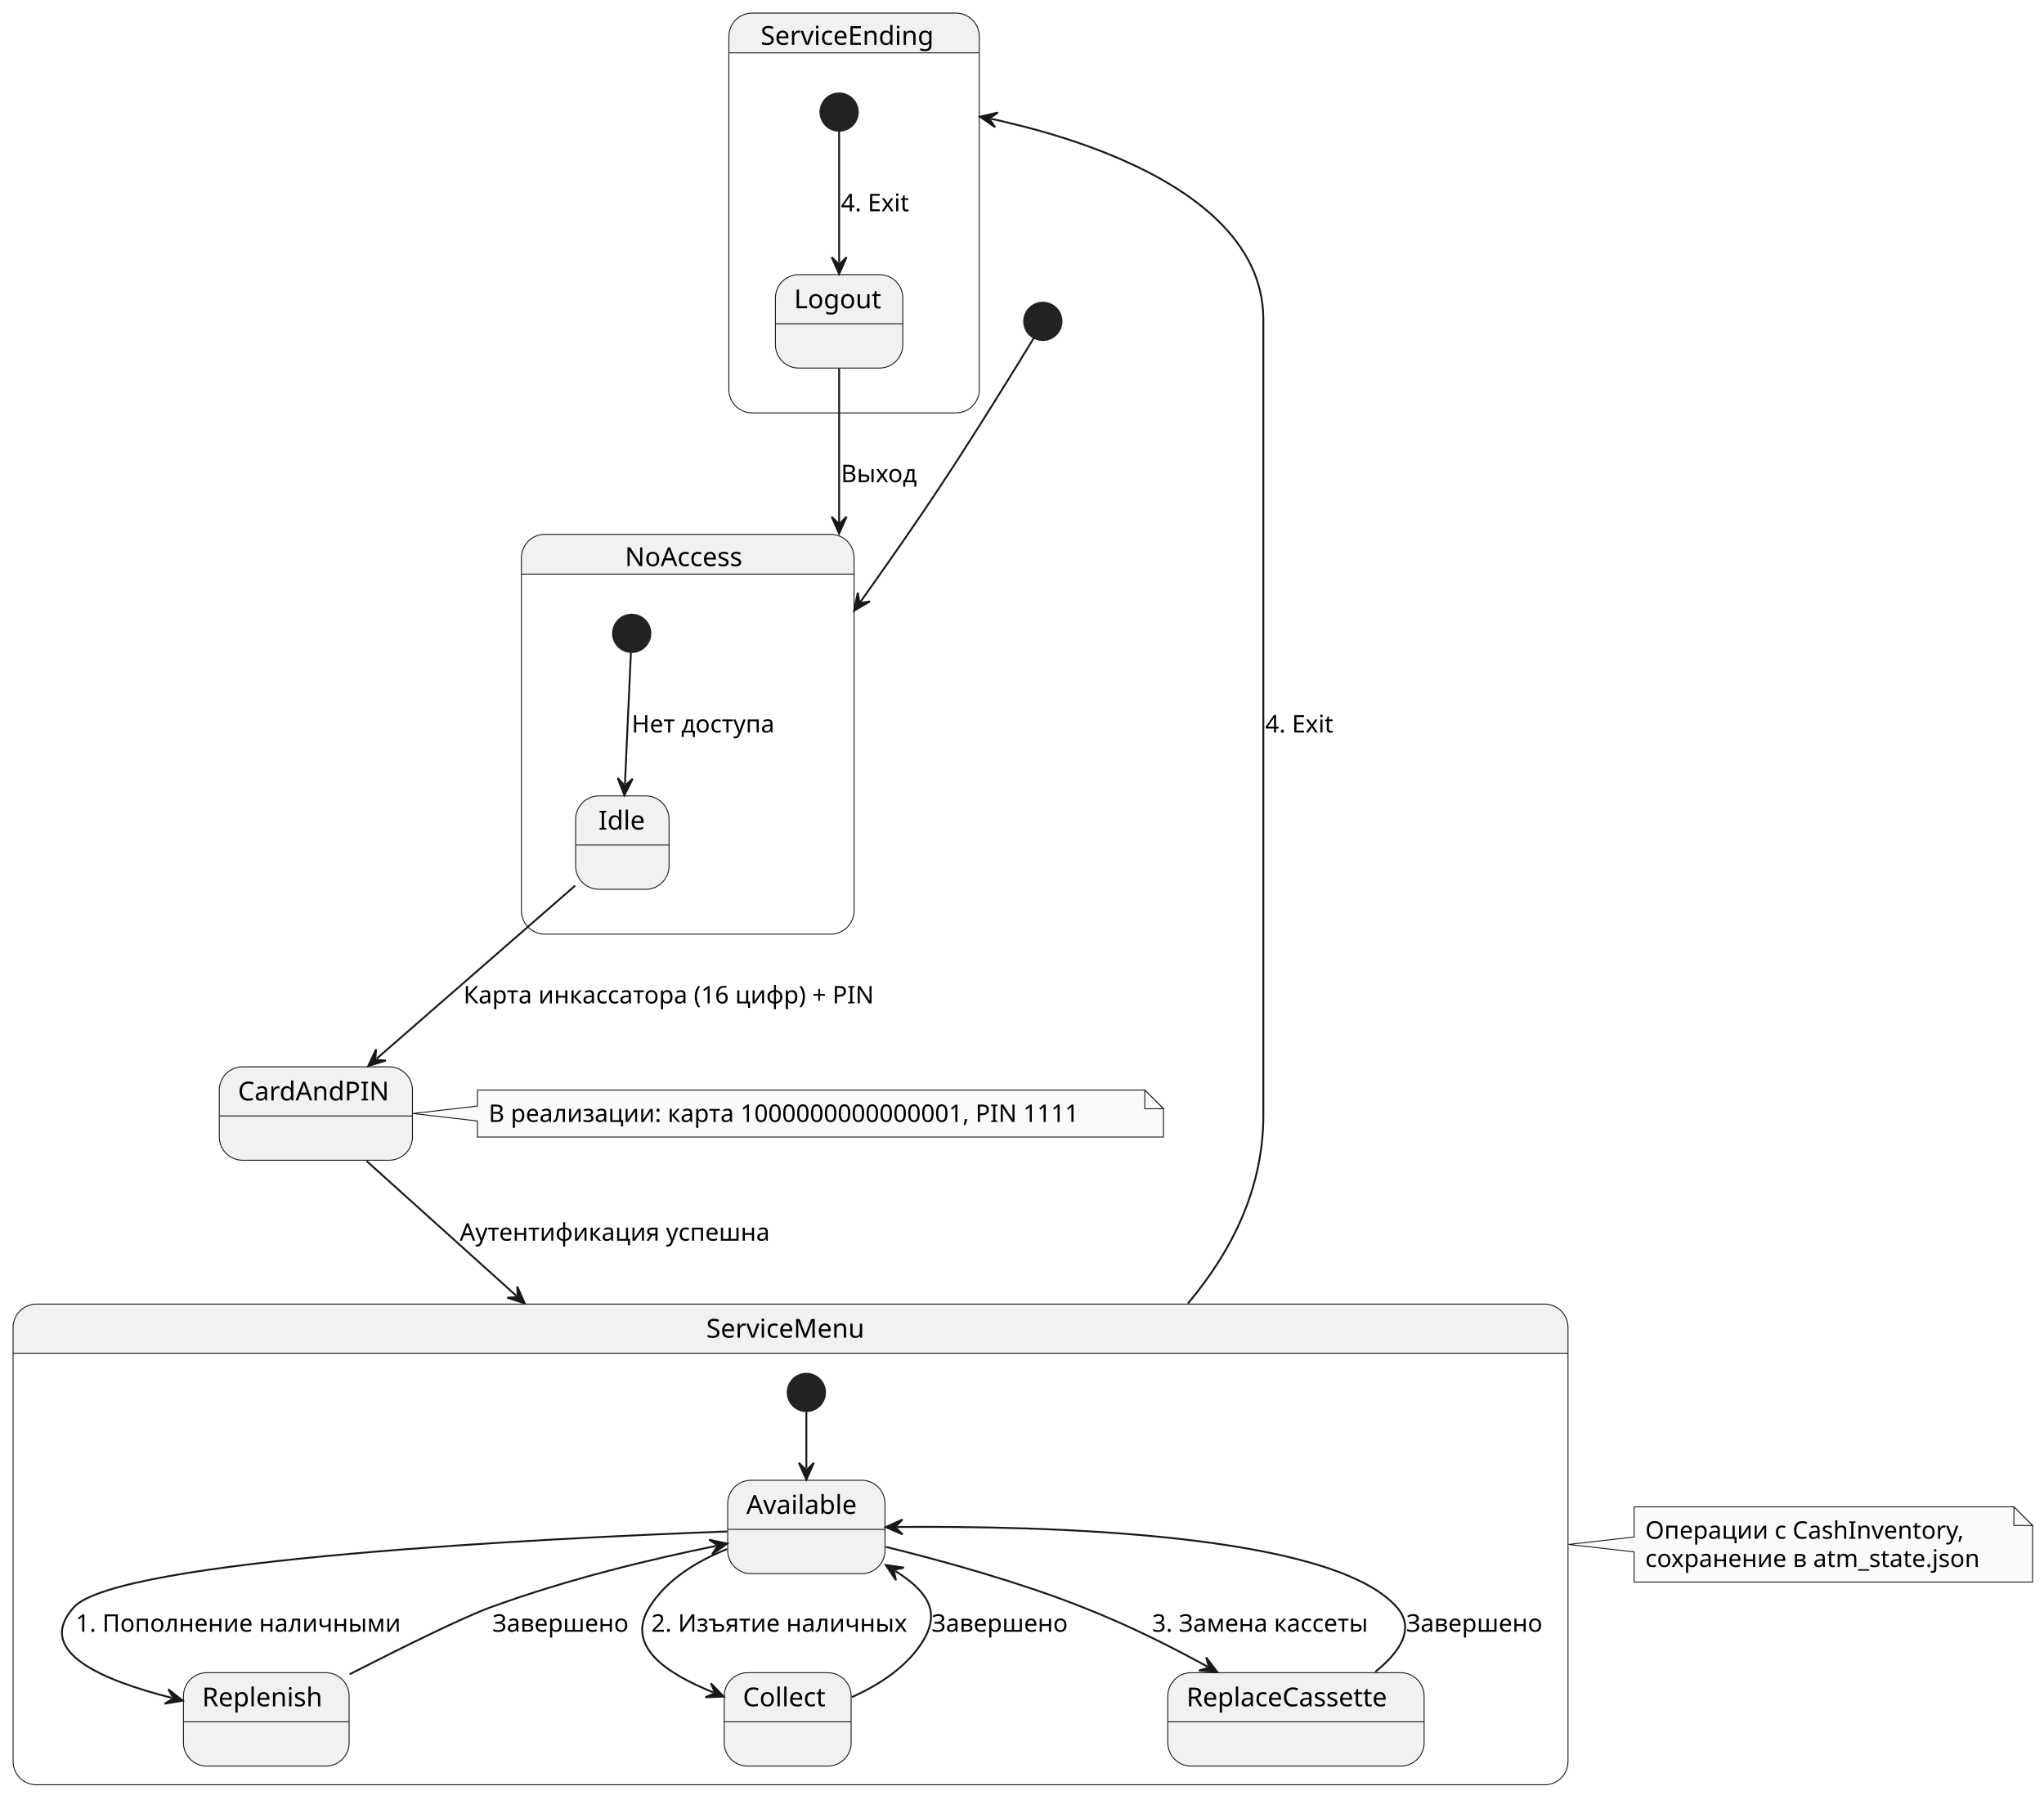
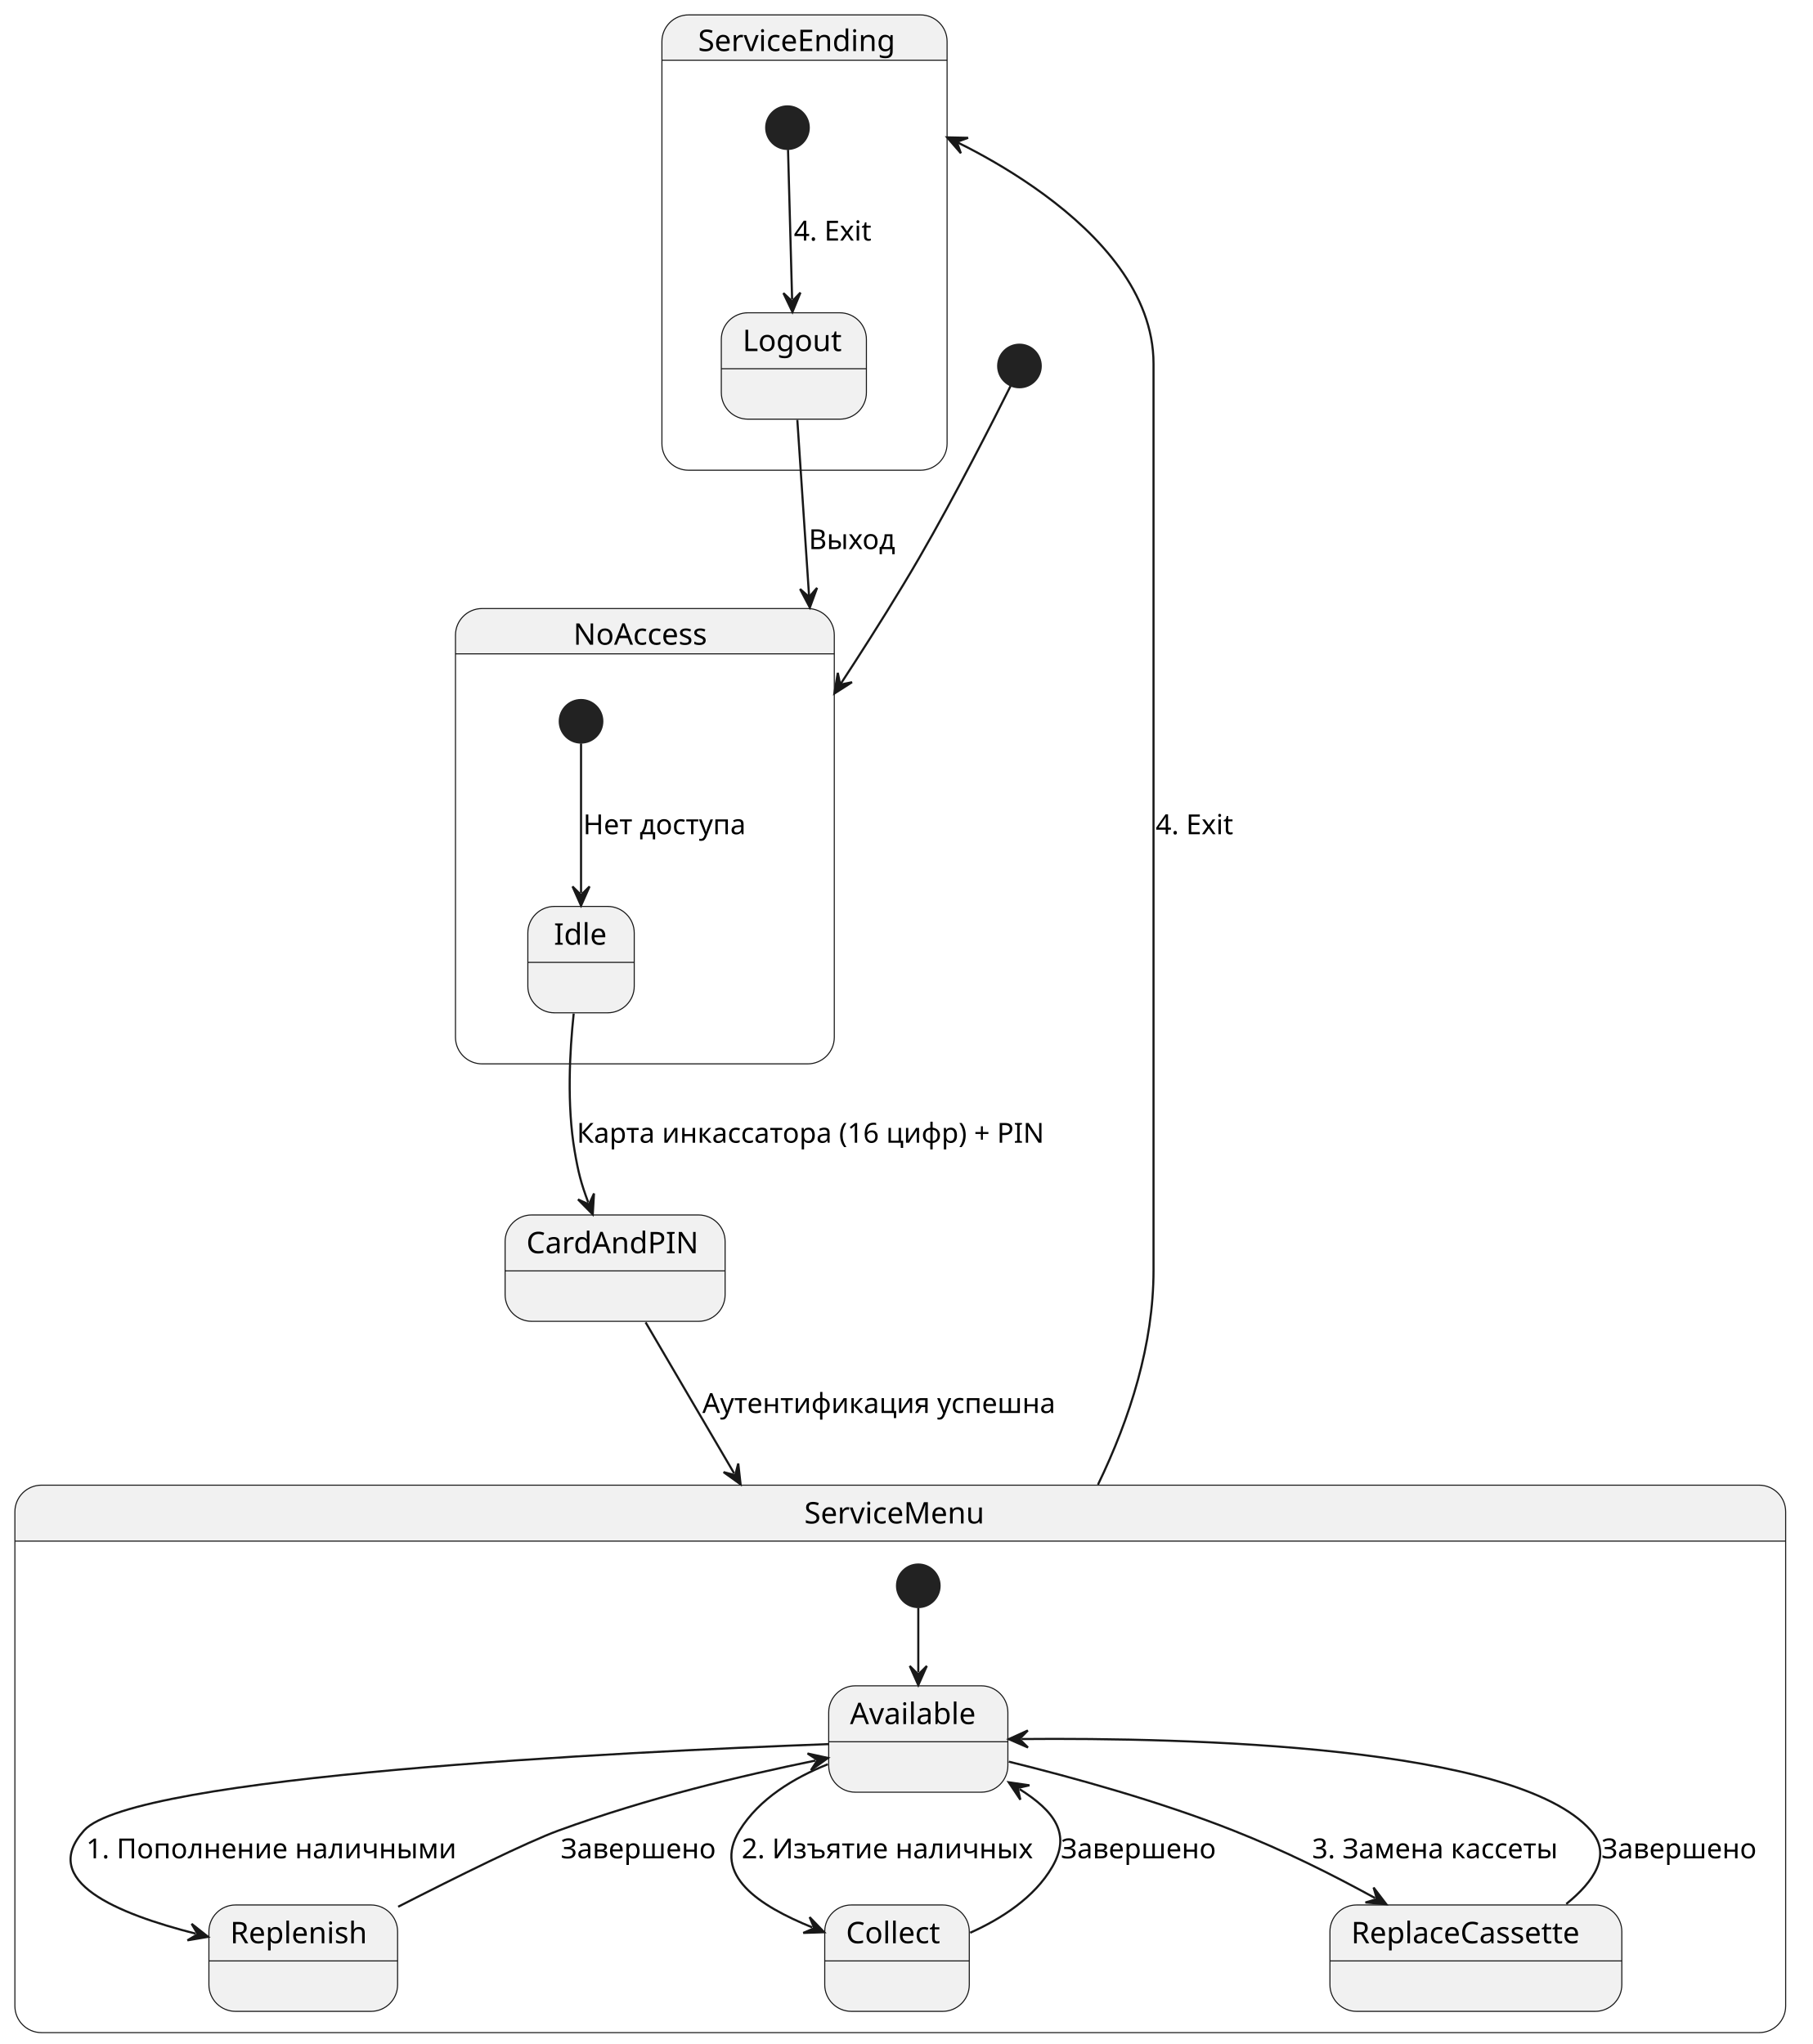
- <svg xmlns="http://www.w3.org/2000/svg" contentStyleType="text/css" data-diagram-type="STATE" height="1501.562px" preserveAspectRatio="none" style="width:1709px;height:1501px;background:#FFFFFF;" version="1.1" viewBox="0 0 1709 1501" width="1709.375px" zoomAndPan="magnify">
+ <svg xmlns="http://www.w3.org/2000/svg" contentStyleType="text/css" data-diagram-type="STATE" height="1501.562px" preserveAspectRatio="none" style="width:1331px;height:1501px;background:#FFFFFF;" version="1.1" viewBox="0 0 1331 1501" width="1331.25px" zoomAndPan="magnify">
  <defs />
  <g>
    <g class="cluster" data-qualified-name="NoAccess" data-source-line="7" id="ent0002">
-       <path d="M455.5,446.875 L694.562,446.875 A19.531,19.531 0 0 1 714.094,466.406 L714.094,480.151 L435.969,480.151 L435.969,466.406 A19.531,19.531 0 0 1 455.5,446.875" fill="#F1F1F1" />
-       <rect fill="none" height="334.375" rx="19.531" ry="19.531" style="stroke:#181818;stroke-width:0.781;" width="278.125" x="435.969" y="446.875" />
-       <line style="stroke:#181818;stroke-width:0.781;" x1="435.969" x2="714.094" y1="480.151" y2="480.151" />
-       <text fill="#000000" font-family="sans-serif" font-size="21.875" lengthAdjust="spacing" textLength="105.017" x="522.523" y="473.43">NoAccess</text>
+       <path d="M353.938,446.875 L593,446.875 A19.531,19.531 0 0 1 612.531,466.406 L612.531,480.151 L334.406,480.151 L334.406,466.406 A19.531,19.531 0 0 1 353.938,446.875" fill="#F1F1F1" />
+       <rect fill="none" height="334.375" rx="19.531" ry="19.531" style="stroke:#181818;stroke-width:0.781;" width="278.125" x="334.406" y="446.875" />
+       <line style="stroke:#181818;stroke-width:0.781;" x1="334.406" x2="612.531" y1="480.151" y2="480.151" />
+       <text fill="#000000" font-family="sans-serif" font-size="21.875" lengthAdjust="spacing" textLength="105.017" x="420.96" y="473.43">NoAccess</text>
    </g>
    <g class="cluster" data-qualified-name="ServiceEnding" data-source-line="26" id="ent0005">
-       <path d="M628.938,10.938 L799.25,10.938 A19.531,19.531 0 0 1 818.781,30.469 L818.781,44.214 L609.406,44.214 L609.406,30.469 A19.531,19.531 0 0 1 628.938,10.938" fill="#F1F1F1" />
-       <rect fill="none" height="334.375" rx="19.531" ry="19.531" style="stroke:#181818;stroke-width:0.781;" width="209.375" x="609.406" y="10.938" />
-       <line style="stroke:#181818;stroke-width:0.781;" x1="609.406" x2="818.781" y1="44.214" y2="44.214" />
-       <text fill="#000000" font-family="sans-serif" font-size="21.875" lengthAdjust="spacing" textLength="156.244" x="635.972" y="37.492">ServiceEnding</text>
+       <path d="M505.5,10.938 L675.812,10.938 A19.531,19.531 0 0 1 695.344,30.469 L695.344,44.214 L485.969,44.214 L485.969,30.469 A19.531,19.531 0 0 1 505.5,10.938" fill="#F1F1F1" />
+       <rect fill="none" height="334.375" rx="19.531" ry="19.531" style="stroke:#181818;stroke-width:0.781;" width="209.375" x="485.969" y="10.938" />
+       <line style="stroke:#181818;stroke-width:0.781;" x1="485.969" x2="695.344" y1="44.214" y2="44.214" />
+       <text fill="#000000" font-family="sans-serif" font-size="21.875" lengthAdjust="spacing" textLength="156.244" x="512.534" y="37.492">ServiceEnding</text>
    </g>
    <g class="start_entity" data-qualified-name="NoAccess..start.NoAccess" data-source-line="8" id="ent0004">
-       <ellipse cx="528.156" cy="529.688" fill="#222222" rx="15.625" ry="15.625" style="stroke:#222222;stroke-width:1.562;" />
+       <ellipse cx="426.594" cy="529.688" fill="#222222" rx="15.625" ry="15.625" style="stroke:#222222;stroke-width:1.562;" />
    </g>
    <g class="entity" data-qualified-name="NoAccess.Idle" id="ent0005">
-       <rect fill="#F1F1F1" height="78.125" rx="19.531" ry="19.531" style="stroke:#181818;stroke-width:0.781;" width="78.125" x="481.281" y="665.625" />
-       <line style="stroke:#181818;stroke-width:0.781;" x1="481.281" x2="559.406" y1="706.714" y2="706.714" />
-       <text fill="#000000" font-family="sans-serif" font-size="21.875" lengthAdjust="spacing" textLength="39.873" x="500.407" y="693.742">Idle</text>
+       <rect fill="#F1F1F1" height="78.125" rx="19.531" ry="19.531" style="stroke:#181818;stroke-width:0.781;" width="78.125" x="387.531" y="665.625" />
+       <line style="stroke:#181818;stroke-width:0.781;" x1="387.531" x2="465.656" y1="706.714" y2="706.714" />
+       <text fill="#000000" font-family="sans-serif" font-size="21.875" lengthAdjust="spacing" textLength="39.873" x="406.657" y="693.742">Idle</text>
    </g>
    <g class="start_entity" data-qualified-name="ServiceEnding..start.ServiceEnding" data-source-line="27" id="ent0021">
-       <ellipse cx="701.594" cy="93.75" fill="#222222" rx="15.625" ry="15.625" style="stroke:#222222;stroke-width:1.562;" />
+       <ellipse cx="578.156" cy="93.75" fill="#222222" rx="15.625" ry="15.625" style="stroke:#222222;stroke-width:1.562;" />
    </g>
    <g class="entity" data-qualified-name="ServiceEnding.Logout" id="ent0022">
-       <rect fill="#F1F1F1" height="78.125" rx="19.531" ry="19.531" style="stroke:#181818;stroke-width:0.781;" width="106.531" x="648.328" y="229.688" />
-       <line style="stroke:#181818;stroke-width:0.781;" x1="648.328" x2="754.859" y1="270.776" y2="270.776" />
-       <text fill="#000000" font-family="sans-serif" font-size="21.875" lengthAdjust="spacing" textLength="75.281" x="663.953" y="257.805">Logout</text>
+       <rect fill="#F1F1F1" height="78.125" rx="19.531" ry="19.531" style="stroke:#181818;stroke-width:0.781;" width="106.531" x="529.578" y="229.688" />
+       <line style="stroke:#181818;stroke-width:0.781;" x1="529.578" x2="636.109" y1="270.776" y2="270.776" />
+       <text fill="#000000" font-family="sans-serif" font-size="21.875" lengthAdjust="spacing" textLength="75.281" x="545.203" y="257.805">Logout</text>
    </g>
    <g class="entity" data-qualified-name="CardAndPIN" id="ent0003">
-       <rect fill="#F1F1F1" height="78.125" rx="19.531" ry="19.531" style="stroke:#181818;stroke-width:0.781;" width="161.528" x="183.344" y="892.188" />
-       <line style="stroke:#181818;stroke-width:0.781;" x1="183.344" x2="344.872" y1="933.276" y2="933.276" />
-       <text fill="#000000" font-family="sans-serif" font-size="21.875" lengthAdjust="spacing" textLength="130.278" x="198.969" y="920.305">CardAndPIN</text>
+       <rect fill="#F1F1F1" height="78.125" rx="19.531" ry="19.531" style="stroke:#181818;stroke-width:0.781;" width="161.528" x="370.844" y="892.188" />
+       <line style="stroke:#181818;stroke-width:0.781;" x1="370.844" x2="532.372" y1="933.276" y2="933.276" />
+       <text fill="#000000" font-family="sans-serif" font-size="21.875" lengthAdjust="spacing" textLength="130.278" x="386.469" y="920.305">CardAndPIN</text>
    </g>
    <path d="M30.469,1090.625 L1291.483,1090.625 A19.531,19.531 0 0 1 1311.014,1110.156 L1311.014,1131.714 L10.938,1131.714 L10.938,1110.156 A19.531,19.531 0 0 1 30.469,1090.625" fill="#F1F1F1" />
    <rect fill="none" height="402.026" rx="19.531" ry="19.531" style="stroke:#181818;stroke-width:0.781;" width="1300.077" x="10.938" y="1090.625" />
    <line style="stroke:#181818;stroke-width:0.781;" x1="10.938" x2="1311.014" y1="1131.714" y2="1131.714" />
    <text fill="#000000" font-family="sans-serif" font-size="21.875" lengthAdjust="spacing" textLength="140.906" x="590.523" y="1118.742">ServiceMenu</text>
    <g class="start_entity" data-qualified-name="ServiceMenu..start.ServiceMenu" data-source-line="17" id="ent0009">
      <ellipse cx="674.203" cy="1164.526" fill="#222222" rx="15.625" ry="15.625" style="stroke:#222222;stroke-width:1.562;" />
    </g>
    <g class="entity" data-qualified-name="ServiceMenu.Available" id="ent0010">
      <rect fill="#F1F1F1" height="78.125" rx="19.531" ry="19.531" style="stroke:#181818;stroke-width:0.781;" width="131.546" x="608.422" y="1237.964" />
      <line style="stroke:#181818;stroke-width:0.781;" x1="608.422" x2="739.968" y1="1279.053" y2="1279.053" />
      <text fill="#000000" font-family="sans-serif" font-size="21.875" lengthAdjust="spacing" textLength="100.296" x="624.047" y="1266.081">Available</text>
    </g>
    <g class="entity" data-qualified-name="ServiceMenu.Replenish" id="ent0012">
      <rect fill="#F1F1F1" height="78.125" rx="19.531" ry="19.531" style="stroke:#181818;stroke-width:0.781;" width="138.531" x="153.375" y="1398.901" />
      <line style="stroke:#181818;stroke-width:0.781;" x1="153.375" x2="291.906" y1="1439.99" y2="1439.99" />
      <text fill="#000000" font-family="sans-serif" font-size="21.875" lengthAdjust="spacing" textLength="107.281" x="169" y="1427.019">Replenish</text>
    </g>
    <g class="entity" data-qualified-name="ServiceMenu.Collect" id="ent0014">
      <rect fill="#F1F1F1" height="78.125" rx="19.531" ry="19.531" style="stroke:#181818;stroke-width:0.781;" width="106.125" x="605.516" y="1398.901" />
      <line style="stroke:#181818;stroke-width:0.781;" x1="605.516" x2="711.64" y1="1439.99" y2="1439.99" />
      <text fill="#000000" font-family="sans-serif" font-size="21.875" lengthAdjust="spacing" textLength="74.875" x="621.141" y="1427.019">Collect</text>
    </g>
    <g class="entity" data-qualified-name="ServiceMenu.ReplaceCassette" id="ent0016">
      <rect fill="#F1F1F1" height="78.125" rx="19.531" ry="19.531" style="stroke:#181818;stroke-width:0.781;" width="214.304" x="976.422" y="1398.901" />
      <line style="stroke:#181818;stroke-width:0.781;" x1="976.422" x2="1190.726" y1="1439.99" y2="1439.99" />
      <text fill="#000000" font-family="sans-serif" font-size="21.875" lengthAdjust="spacing" textLength="183.054" x="992.047" y="1427.019">ReplaceCassette</text>
    </g>
    <g class="link" data-entity-1="ent0009" data-entity-2="ent0010" data-link-type="dependency" data-source-line="17" id="lnk11">
      <path d="M674.203,1180.839 C674.203,1195.308 674.203,1208.573 674.203,1228.089" fill="none" id="*start*ServiceMenu-to-Available" style="stroke:#181818;stroke-width:1.562;" />
      <polygon fill="#181818" points="674.203,1237.464,680.453,1223.401,674.203,1229.651,667.953,1223.401,674.203,1237.464" style="stroke:#181818;stroke-width:1.562;" />
    </g>
    <g class="link" data-entity-1="ent0010" data-entity-2="ent0012" data-link-type="dependency" data-source-line="18" id="lnk13">
      <path d="M608.188,1280.776 C457.391,1286.448 97.75,1304.089 61.703,1344.214 C28.125,1381.573 86.149,1405.322 143.696,1419.978" fill="none" id="Available-to-Replenish" style="stroke:#181818;stroke-width:1.562;" />
      <polygon fill="#181818" points="152.781,1422.292,140.696,1412.765,145.21,1420.364,137.611,1424.878,152.781,1422.292" style="stroke:#181818;stroke-width:1.562;" />
      <text fill="#000000" font-family="sans-serif" font-size="20.312" lengthAdjust="spacing" textLength="285.198" x="63.266" y="1364.631">1. Пополнение наличными</text>
    </g>
    <g class="link" data-entity-1="ent0010" data-entity-2="ent0014" data-link-type="dependency" data-source-line="19" id="lnk15">
      <path d="M607.812,1295.558 C583.031,1305.479 557.406,1320.808 542.953,1344.214 C522.703,1376.979 557.188,1399.47 596.422,1415.392" fill="none" id="Available-to-Collect" style="stroke:#181818;stroke-width:1.562;" />
      <polygon fill="#181818" points="605.109,1418.917,594.429,1407.838,597.87,1415.979,589.729,1419.42,605.109,1418.917" style="stroke:#181818;stroke-width:1.562;" />
      <text fill="#000000" font-family="sans-serif" font-size="20.312" lengthAdjust="spacing" textLength="227.643" x="544.516" y="1364.631">2. Изъятие наличных</text>
    </g>
    <g class="link" data-entity-1="ent0010" data-entity-2="ent0016" data-link-type="dependency" data-source-line="20" id="lnk17">
      <path d="M740.656,1293.667 C787.516,1305.214 851.312,1322.776 905.453,1344.214 C943.812,1359.401 976.604,1375.792 1009.588,1393.839" fill="none" id="Available-to-ReplaceCassette" style="stroke:#181818;stroke-width:1.562;" />
      <polygon fill="#181818" points="1017.812,1398.339,1008.476,1386.106,1010.959,1394.589,1002.476,1397.072,1017.812,1398.339" style="stroke:#181818;stroke-width:1.562;" />
      <text fill="#000000" font-family="sans-serif" font-size="20.312" lengthAdjust="spacing" textLength="198.731" x="963.266" y="1364.631">3. Замена кассеты</text>
    </g>
    <g class="link" data-entity-1="ent0012" data-entity-2="ent0010" data-link-type="dependency" data-source-line="21" id="lnk18">
      <path d="M292.328,1400.198 C335.5,1378.167 386.969,1352.683 410.141,1344.214 C475.797,1320.229 544.612,1303.922 598.737,1292.844" fill="none" id="Replenish-to-Available" style="stroke:#181818;stroke-width:1.562;" />
      <polygon fill="#181818" points="607.922,1290.964,592.892,1287.661,600.268,1292.53,595.398,1299.907,607.922,1290.964" style="stroke:#181818;stroke-width:1.562;" />
      <text fill="#000000" font-family="sans-serif" font-size="20.312" lengthAdjust="spacing" textLength="119.624" x="411.703" y="1364.631">Завершено</text>
    </g>
    <g class="link" data-entity-1="ent0014" data-entity-2="ent0010" data-link-type="dependency" data-source-line="22" id="lnk19">
      <path d="M712.297,1419.308 C735.125,1409.073 759.484,1393.526 772.641,1370.776 C786.578,1346.651 774.225,1330.046 748.506,1313.812" fill="none" id="Collect-to-Available" style="stroke:#181818;stroke-width:1.562;" />
      <polygon fill="#181818" points="740.578,1308.808,749.134,1321.599,747.185,1312.978,755.806,1311.029,740.578,1308.808" style="stroke:#181818;stroke-width:1.562;" />
      <text fill="#000000" font-family="sans-serif" font-size="20.312" lengthAdjust="spacing" textLength="119.624" x="778.891" y="1364.631">Завершено</text>
    </g>
    <g class="link" data-entity-1="ent0016" data-entity-2="ent0010" data-link-type="dependency" data-source-line="23" id="lnk20">
      <path d="M1149.938,1398.167 C1170.297,1381.714 1183.672,1362.167 1167.953,1344.214 C1113.172,1281.683 871.578,1275.975 749.984,1277.053" fill="none" id="ReplaceCassette-to-Available" style="stroke:#181818;stroke-width:1.562;" />
      <polygon fill="#181818" points="740.609,1277.136,754.727,1283.261,748.422,1277.066,754.616,1270.761,740.609,1277.136" style="stroke:#181818;stroke-width:1.562;" />
      <text fill="#000000" font-family="sans-serif" font-size="20.312" lengthAdjust="spacing" textLength="119.624" x="1175.766" y="1364.631">Завершено</text>
    </g>
    <g class="start_entity" data-qualified-name=".start." data-source-line="5" id="ent0002">
-       <ellipse cx="871.906" cy="268.75" fill="#222222" rx="15.625" ry="15.625" style="stroke:#222222;stroke-width:1.562;" />
-     </g>
-     <g class="entity" data-qualified-name="GMN2" data-source-line="34" id="ent0003">
-       <path d="M399.172,911.625 L399.172,925 L345.266,931.25 L399.172,937.5 L399.172,950.895 A0,0 0 0 0 399.172,950.895 L972.795,950.895 A0,0 0 0 0 972.795,950.895 L972.795,927.25 L957.17,911.625 L399.172,911.625 A0,0 0 0 0 399.172,911.625" fill="#FAFAFA" style="stroke:#181818;stroke-width:0.781;" />
-       <path d="M957.17,911.625 L957.17,927.25 L972.795,927.25 L957.17,911.625" fill="#FAFAFA" style="stroke:#181818;stroke-width:0.781;" />
-       <text fill="#000000" font-family="sans-serif" font-size="20.312" lengthAdjust="spacing" textLength="540.81" x="408.547" y="938.292">В реализации: карта 1000000000000001, PIN 1111</text>
-     </g>
-     <g class="entity" data-qualified-name="GMN5" data-source-line="38" id="ent0006">
-       <path d="M1366.25,1260.188 L1366.25,1285.391 L1311.469,1291.641 L1366.25,1297.891 L1366.25,1323.102 A0,0 0 0 0 1366.25,1323.102 L1699.455,1323.102 A0,0 0 0 0 1699.455,1323.102 L1699.455,1275.812 L1683.83,1260.188 L1366.25,1260.188 A0,0 0 0 0 1366.25,1260.188" fill="#FAFAFA" style="stroke:#181818;stroke-width:0.781;" />
-       <path d="M1683.83,1260.188 L1683.83,1275.812 L1699.455,1275.812 L1683.83,1260.188" fill="#FAFAFA" style="stroke:#181818;stroke-width:0.781;" />
-       <text fill="#000000" font-family="sans-serif" font-size="20.312" lengthAdjust="spacing" textLength="284.98" x="1375.625" y="1286.854">Операции с CashInventory,</text>
-       <text fill="#000000" font-family="sans-serif" font-size="20.312" lengthAdjust="spacing" textLength="300.393" x="1375.625" y="1310.499">сохранение в atm_state.json</text>
+       <ellipse cx="748.469" cy="268.75" fill="#222222" rx="15.625" ry="15.625" style="stroke:#222222;stroke-width:1.562;" />
    </g>
    <g class="link" data-entity-1="ent0002" data-entity-2="ent0002" data-link-type="dependency" data-source-line="5" id="lnk3">
-       <path d="M864.375,282.719 C849.469,307.172 814.984,363.25 784.406,409.375 C767.195,435.359 747.231,464.035 731.217,486.697 C727.213,492.363 723.457,497.652 720.052,502.43 C718.35,504.819 716.735,507.08 715.222,509.196 C714.843,509.725 719.929,502.622 719.563,503.132" fill="none" id="*start*-to-NoAccess" style="stroke:#181818;stroke-width:1.562;" />
-       <polygon fill="#181818" points="714.106,510.756,727.374,502.959,718.654,504.403,717.21,495.683,714.106,510.756" style="stroke:#181818;stroke-width:1.562;" />
+       <path d="M741.922,283.531 C729.469,308.469 701.297,364.016 675.031,409.375 C659.891,435.547 641.824,464.227 627.219,486.844 C623.567,492.498 620.132,497.773 617.013,502.536 C615.454,504.917 619.131,499.342 617.742,501.45" fill="none" id="*start*-to-NoAccess" style="stroke:#181818;stroke-width:1.562;" />
+       <polygon fill="#181818" points="612.585,509.279,625.54,500.974,616.883,502.755,615.102,494.097,612.585,509.279" style="stroke:#181818;stroke-width:1.562;" />
    </g>
    <g class="link" data-entity-1="ent0004" data-entity-2="ent0005" data-link-type="dependency" data-source-line="8" id="lnk6">
-       <path d="M527.5,545.906 C526.312,572.047 524.206,618.135 522.503,655.682" fill="none" id="*start*NoAccess-to-Idle" style="stroke:#181818;stroke-width:1.562;" />
-       <polygon fill="#181818" points="522.078,665.047,528.959,651.282,522.432,657.242,516.472,650.716,522.078,665.047" style="stroke:#181818;stroke-width:1.562;" />
-       <text fill="#000000" font-family="sans-serif" font-size="20.312" lengthAdjust="spacing" textLength="133.281" x="528.156" y="612.605">Нет доступа</text>
+       <path d="M426.594,545.906 C426.594,572.047 426.594,618.125 426.594,655.672" fill="none" id="*start*NoAccess-to-Idle" style="stroke:#181818;stroke-width:1.562;" />
+       <polygon fill="#181818" points="426.594,665.047,432.844,650.984,426.594,657.234,420.344,650.984,426.594,665.047" style="stroke:#181818;stroke-width:1.562;" />
+       <text fill="#000000" font-family="sans-serif" font-size="20.312" lengthAdjust="spacing" textLength="133.281" x="428.156" y="612.605">Нет доступа</text>
    </g>
    <g class="link" data-entity-1="ent0005" data-entity-2="ent0003" data-link-type="dependency" data-source-line="9" id="lnk7">
-       <path d="M480.875,740.672 C434.125,781.438 363.55,842.979 314.988,885.323" fill="none" id="Idle-to-CardAndPIN" style="stroke:#181818;stroke-width:1.562;" />
-       <polygon fill="#181818" points="307.922,891.484,322.628,886.953,313.81,886.35,314.413,877.532,307.922,891.484" style="stroke:#181818;stroke-width:1.562;" />
-       <text fill="#000000" font-family="sans-serif" font-size="20.312" lengthAdjust="spacing" textLength="381.345" x="387.531" y="839.167">Карта инкассатора (16 цифр) + PIN</text>
+       <path d="M421.203,744.312 C418.219,772.422 416.141,811.5 421.906,845.312 C424.578,860.938 426.534,868.723 431.894,883.004" fill="none" id="Idle-to-CardAndPIN" style="stroke:#181818;stroke-width:1.562;" />
+       <polygon fill="#181818" points="435.188,891.781,436.098,876.419,432.443,884.467,424.395,880.811,435.188,891.781" style="stroke:#181818;stroke-width:1.562;" />
+       <text fill="#000000" font-family="sans-serif" font-size="20.312" lengthAdjust="spacing" textLength="381.345" x="423.469" y="839.167">Карта инкассатора (16 цифр) + PIN</text>
    </g>
    <g class="link" data-entity-1="ent0003" data-entity-2="ent0004" data-link-type="dependency" data-source-line="13" id="lnk8">
-       <path d="M306.578,971.047 C339.562,1000.75 381.142,1038.165 431.767,1083.743" fill="none" id="CardAndPIN-to-ServiceMenu" style="stroke:#181818;stroke-width:1.562;" />
-       <polygon fill="#181818" points="438.734,1090.016,432.465,1075.962,432.928,1084.788,424.102,1085.251,438.734,1090.016" style="stroke:#181818;stroke-width:1.562;" />
-       <text fill="#000000" font-family="sans-serif" font-size="20.312" lengthAdjust="spacing" textLength="282.828" x="384.406" y="1037.604">Аутентификация успешна</text>
+       <path d="M474,971.047 C491.422,1000.75 512.274,1036.35 538.993,1081.928" fill="none" id="CardAndPIN-to-ServiceMenu" style="stroke:#181818;stroke-width:1.562;" />
+       <polygon fill="#181818" points="543.734,1090.016,542.014,1074.723,539.783,1083.276,531.231,1081.045,543.734,1090.016" style="stroke:#181818;stroke-width:1.562;" />
+       <text fill="#000000" font-family="sans-serif" font-size="20.312" lengthAdjust="spacing" textLength="282.828" x="515.656" y="1037.604">Аутентификация успешна</text>
    </g>
    <g class="link" data-entity-1="ent0021" data-entity-2="ent0022" data-link-type="dependency" data-source-line="27" id="lnk23">
-       <path d="M701.594,109.969 C701.594,136.109 701.594,182.188 701.594,219.734" fill="none" id="*start*ServiceEnding-to-Logout" style="stroke:#181818;stroke-width:1.562;" />
-       <polygon fill="#181818" points="701.594,229.109,707.844,215.047,701.594,221.297,695.344,215.047,701.594,229.109" style="stroke:#181818;stroke-width:1.562;" />
-       <text fill="#000000" font-family="sans-serif" font-size="20.312" lengthAdjust="spacing" textLength="64.3" x="703.156" y="176.667">4. Exit</text>
+       <path d="M578.562,109.969 C579.281,136.109 580.524,182.191 581.555,219.738" fill="none" id="*start*ServiceEnding-to-Logout" style="stroke:#181818;stroke-width:1.562;" />
+       <polygon fill="#181818" points="581.812,229.109,587.674,214.881,581.598,221.3,575.179,215.224,581.812,229.109" style="stroke:#181818;stroke-width:1.562;" />
+       <text fill="#000000" font-family="sans-serif" font-size="20.312" lengthAdjust="spacing" textLength="64.3" x="582.844" y="176.667">4. Exit</text>
    </g>
    <g class="link" data-entity-1="ent0022" data-entity-2="ent0002" data-link-type="dependency" data-source-line="28" id="lnk24">
-       <path d="M701.594,308.359 C701.594,343.656 701.594,397.445 701.594,442.973 C701.594,443.684 701.594,444.393 701.594,445.101 C701.594,445.454 701.594,436.432 701.594,436.785" fill="none" id="Logout-to-NoAccess" style="stroke:#181818;stroke-width:1.562;" />
-       <polygon fill="#181818" points="701.594,446.16,707.844,432.097,701.594,438.347,695.344,432.097,701.594,446.16" style="stroke:#181818;stroke-width:1.562;" />
-       <text fill="#000000" font-family="sans-serif" font-size="20.312" lengthAdjust="spacing" textLength="68.465" x="703.156" y="403.229">Выход</text>
+       <path d="M585.391,308.359 C587.742,343.656 591.328,397.445 594.363,442.973 C594.411,443.684 594.458,444.393 594.505,445.101 C594.529,445.454 593.929,436.453 593.952,436.806" fill="none" id="Logout-to-NoAccess" style="stroke:#181818;stroke-width:1.562;" />
+       <polygon fill="#181818" points="594.576,446.16,599.876,431.713,594.056,438.365,587.404,432.544,594.576,446.16" style="stroke:#181818;stroke-width:1.562;" />
+       <text fill="#000000" font-family="sans-serif" font-size="20.312" lengthAdjust="spacing" textLength="68.465" x="593.781" y="403.229">Выход</text>
    </g>
    <g class="link" data-entity-1="ent0004" data-entity-2="ent0005" data-link-type="dependency" data-source-line="31" id="lnk25">
-       <path d="M993.219,1090.109 C1031,1045.172 1056.281,992.719 1056.281,932.812 C1056.281,267.188 1056.281,267.188 1056.281,267.188 C1056.281,200.828 995.723,158.156 934.217,131.93 C903.464,118.816 872.474,109.814 848.699,104.019 C836.811,101.121 835.935,100.788 828.586,99.38" fill="none" id="ServiceMenu-to-ServiceEnding" style="stroke:#181818;stroke-width:1.562;" />
-       <polygon fill="#181818" points="819.379,97.616,832.014,106.401,827.052,99.086,834.366,94.124,819.379,97.616" style="stroke:#181818;stroke-width:1.562;" />
-       <text fill="#000000" font-family="sans-serif" font-size="20.312" lengthAdjust="spacing" textLength="64.3" x="1057.844" y="612.605">4. Exit</text>
+       <path d="M806.109,1090.266 C829.875,1041.125 846.906,987 846.906,932.812 C846.906,267.188 846.906,267.188 846.906,267.188 C846.906,215.211 807.164,172.762 766.801,143.053 C746.619,128.198 726.282,116.529 710.68,108.446 C706.78,106.425 703.175,104.629 699.943,103.063 C698.327,102.28 705.289,105.539 703.869,104.872" fill="none" id="ServiceMenu-to-ServiceEnding" style="stroke:#181818;stroke-width:1.562;" />
+       <polygon fill="#181818" points="695.383,100.887,705.455,112.522,702.455,104.208,710.769,101.208,695.383,100.887" style="stroke:#181818;stroke-width:1.562;" />
+       <text fill="#000000" font-family="sans-serif" font-size="20.312" lengthAdjust="spacing" textLength="64.3" x="848.469" y="612.605">4. Exit</text>
    </g>
  </g>
</svg>
